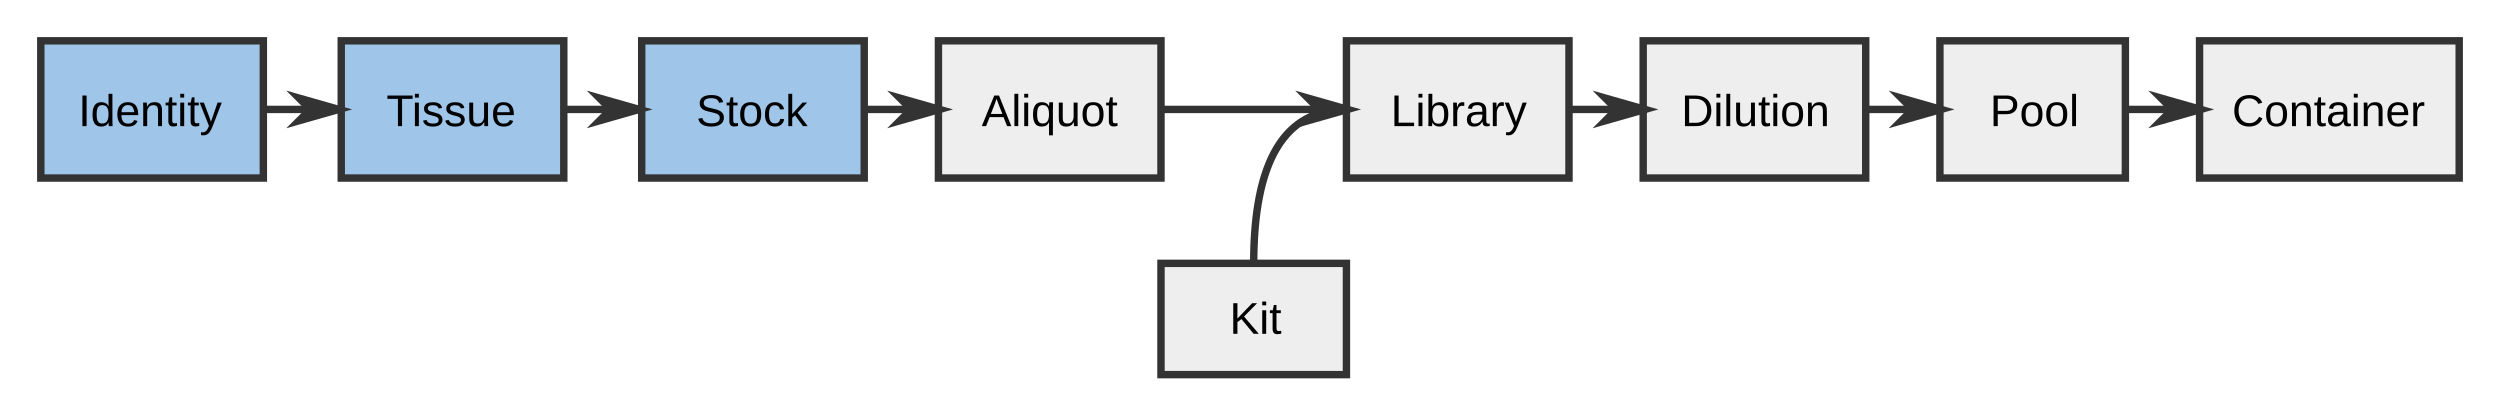
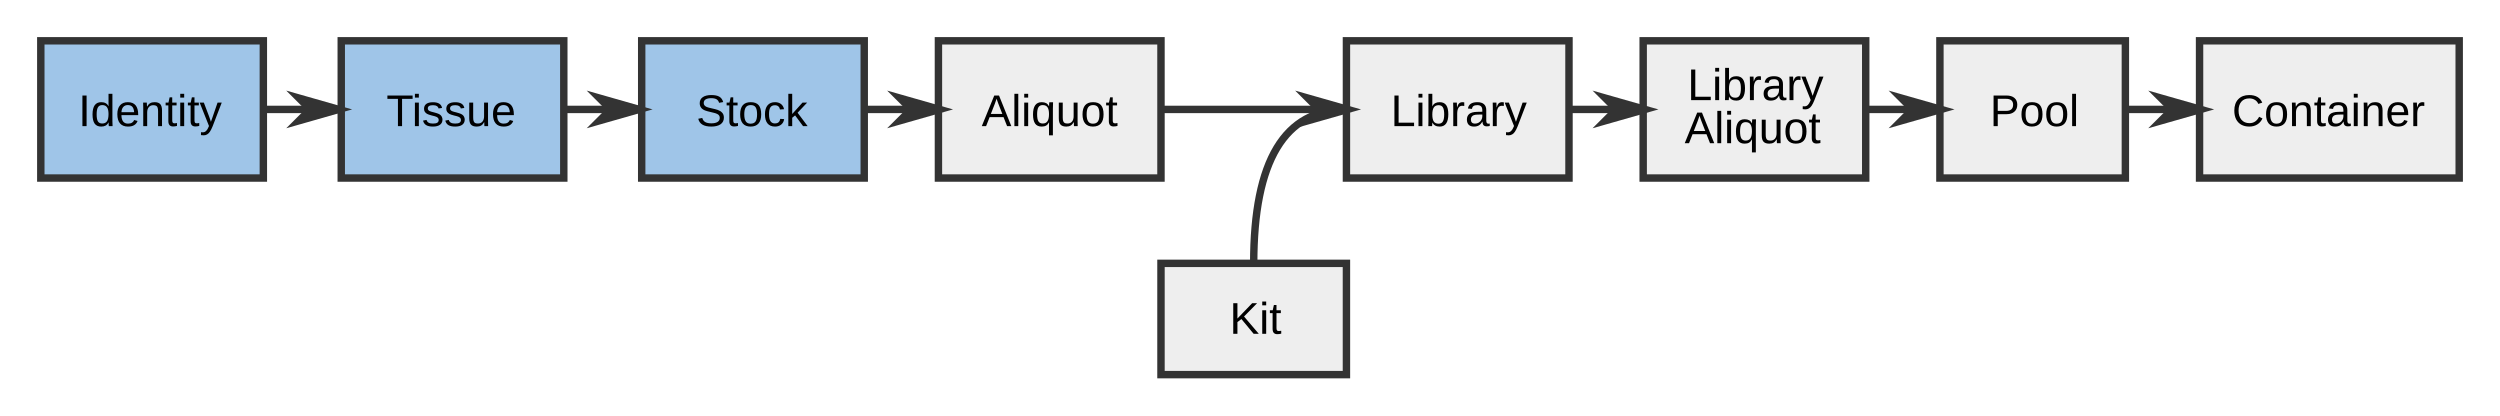
<svg xmlns="http://www.w3.org/2000/svg" xmlns:html="http://www.w3.org/1999/xhtml" version="1.1" width="674" height="112" id="svg2">
  <html:style />
  <path d="m 173,11 m 0,0 60,0 q 0,0 0,0 l 0,37 q 0,0 0,0 l -60,0 q 0,0 0,0 l 0,-37 q 0,0 0,0 z" stroke-miterlimit="10" id="sample1" style="fill:#9fc5e8;fill-opacity:1;stroke:#333333;stroke-width:2;stroke-miterlimit:10" />
  <defs id="defs4">
    <marker style="overflow:visible;" id="marker4610" refX="0.0" refY="0.0" orient="auto">
      <path transform="scale(0.4) rotate(180) translate(10,0)" style="fill-rule:evenodd;stroke:#333333;stroke-width:1pt;stroke-opacity:1;fill:#333333;fill-opacity:1" d="M 0.0,0.0 L 5.0,-5.0 L -12.5,0.0 L 5.0,5.0 L 0.0,0.0 z " id="path4612" />
    </marker>
    <marker style="overflow:visible;" id="marker4564" refX="0.0" refY="0.0" orient="auto">
      <path transform="scale(0.4) rotate(180) translate(10,0)" style="fill-rule:evenodd;stroke:#333333;stroke-width:1pt;stroke-opacity:1;fill:#333333;fill-opacity:1" d="M 0.0,0.0 L 5.0,-5.0 L -12.5,0.0 L 5.0,5.0 L 0.0,0.0 z " id="path4566" />
    </marker>
    <marker style="overflow:visible;" id="marker4524" refX="0.0" refY="0.0" orient="auto">
      <path transform="scale(0.4) rotate(180) translate(10,0)" style="fill-rule:evenodd;stroke:#333333;stroke-width:1pt;stroke-opacity:1;fill:#333333;fill-opacity:1" d="M 0.0,0.0 L 5.0,-5.0 L -12.5,0.0 L 5.0,5.0 L 0.0,0.0 z " id="path4526" />
    </marker>
    <marker style="overflow:visible;" id="marker4490" refX="0.0" refY="0.0" orient="auto">
      <path transform="scale(0.4) rotate(180) translate(10,0)" style="fill-rule:evenodd;stroke:#333333;stroke-width:1pt;stroke-opacity:1;fill:#333333;fill-opacity:1" d="M 0.0,0.0 L 5.0,-5.0 L -12.5,0.0 L 5.0,5.0 L 0.0,0.0 z " id="path4492" />
    </marker>
    <marker style="overflow:visible;" id="marker4462" refX="0.0" refY="0.0" orient="auto">
      <path transform="scale(0.4) rotate(180) translate(10,0)" style="fill-rule:evenodd;stroke:#333333;stroke-width:1pt;stroke-opacity:1;fill:#333333;fill-opacity:1" d="M 0.0,0.0 L 5.0,-5.0 L -12.5,0.0 L 5.0,5.0 L 0.0,0.0 z " id="path4464" />
    </marker>
    <marker style="overflow:visible;" id="marker4440" refX="0.0" refY="0.0" orient="auto">
      <path transform="scale(0.4) rotate(180) translate(10,0)" style="fill-rule:evenodd;stroke:#333333;stroke-width:1pt;stroke-opacity:1;fill:#333333;fill-opacity:1" d="M 0.0,0.0 L 5.0,-5.0 L -12.5,0.0 L 5.0,5.0 L 0.0,0.0 z " id="path4442" />
    </marker>
    <marker orient="auto" refY="0.0" refX="0.0" id="Arrow1Mend" style="overflow:visible;">
      <path id="path4173" d="M 0.0,0.0 L 5.0,-5.0 L -12.5,0.0 L 5.0,5.0 L 0.0,0.0 z " style="fill-rule:evenodd;stroke:#333333;stroke-width:1pt;stroke-opacity:1;fill:#333333;fill-opacity:1" transform="scale(0.4) rotate(180) translate(10,0)" />
    </marker>
  </defs>
  <text style="font-style:normal;font-weight:normal;font-size:12px;line-height:14px;font-family:Arial;fill:#000000;stroke:none" id="text54" y="34" x="187.707" line-height="14px" text-decoration="" font-weight="normal" font-style="normal" font-size="12px">Stock</text>
  <path d="m 253,11 m 0,0 60,0 q 0,0 0,0 l 0,37 q 0,0 0,0 l -60,0 q 0,0 0,0 l 0,-37 q 0,0 0,0 z" stroke-miterlimit="10" id="sample2" style="fill:#eeeeee;fill-opacity:1;stroke:#333333;stroke-width:2;stroke-miterlimit:10" />
  <text style="font-style:normal;font-weight:normal;font-size:12px;line-height:14px;font-family:Arial;fill:#000000;stroke:none" id="text98" y="34" x="264.666" line-height="14px" text-decoration="" font-weight="normal" font-style="normal" font-size="12px">Aliquot</text>
  <path d="m 313,71 m 0,0 50,0 q 0,0 0,0 l 0,30 q 0,0 0,0 l -50,0 q 0,0 0,0 l 0,-30 q 0,0 0,0 z" stroke-miterlimit="10" id="kit" style="fill:#eeeeee;fill-opacity:1;stroke:#333333;stroke-width:2;stroke-miterlimit:10" />
  <rect x="322" y="79" width="33" height="14" id="rect128" style="fill:#000000;fill-opacity:0;stroke:none" />
  <text style="font-style:normal;font-weight:normal;font-size:12px;line-height:14px;font-family:Arial;fill:#000000;stroke:none" id="text142" y="90" x="331.5" line-height="14px" text-decoration="" font-weight="normal" font-style="normal" font-size="12px">Kit</text>
  <path d="m 363,11 m 0,0 60,0 q 0,0 0,0 l 0,37 q 0,0 0,0 l -60,0 q 0,0 0,0 l 0,-37 q 0,0 0,0 z" stroke-miterlimit="10" id="library" style="fill:#eeeeee;fill-opacity:1;stroke:#333333;stroke-width:2;stroke-miterlimit:10" />
  <text style="font-style:normal;font-weight:normal;font-size:12px;line-height:14px;font-family:Arial;fill:#000000;stroke:none" id="text186" y="34" x="374.953" line-height="14px" text-decoration="" font-weight="normal" font-style="normal" font-size="12px">Library</text>
-   <path d="m 443,11 m 0,0 60,0 q 0,0 0,0 l 0,37 q 0,0 0,0 l -60,0 q 0,0 0,0 l 0,-37 q 0,0 0,0 z" stroke-miterlimit="10" id="dilution" style="fill:#eeeeee;fill-opacity:1;stroke:#333333;stroke-width:2;stroke-miterlimit:10" />
-   <text style="font-style:normal;font-weight:normal;font-size:12px;line-height:14px;font-family:Arial;fill:#000000;stroke:none" id="text230" y="34" x="453.281" line-height="14px" text-decoration="" font-weight="normal" font-style="normal" font-size="12px">Dilution</text>
+   <path d="m 443,11 m 0,0 60,0 q 0,0 0,0 l 0,37 q 0,0 0,0 l -60,0 q 0,0 0,0 l 0,-37 q 0,0 0,0 z" stroke-miterlimit="10" id="libraryAliquot" style="fill:#eeeeee;fill-opacity:1;stroke:#333333;stroke-width:2;stroke-miterlimit:10" />
+   <text style="font-style:normal;font-variant:normal;font-weight:normal;font-stretch:normal;font-size:12px;line-height:0%;font-family:Arial;-inkscape-font-specification:'Arial, Normal';font-variant-ligatures:normal;font-variant-caps:normal;font-variant-numeric:normal;font-feature-settings:normal;text-align:center;writing-mode:lr-tb;text-anchor:middle;fill:#000000;stroke:none" id="text230" y="27" x="473.281" line-height="14px" text-decoration="" font-weight="normal" font-style="normal" font-size="12px">
+     <tspan id="tspan901" x="473.281" y="27">Library</tspan>
+   </text>
+   <text style="font-style:normal;font-variant:normal;font-weight:normal;font-stretch:normal;font-size:12px;line-height:0%;font-family:Arial;-inkscape-font-specification:'Arial, Normal';font-variant-ligatures:normal;font-variant-caps:normal;font-variant-numeric:normal;font-feature-settings:normal;text-align:center;writing-mode:lr-tb;text-anchor:middle;fill:#000000;stroke:none" id="text230-1" y="38.603" x="472.52" line-height="14px" text-decoration="" font-weight="normal" font-style="normal" font-size="12px">
+     <tspan id="tspan963" x="472.52" y="38.603">Aliquot</tspan>
+   </text>
  <path d="m 523,11 m 0,0 50,0 q 0,0 0,0 l 0,37 q 0,0 0,0 l -50,0 q 0,0 0,0 l 0,-37 q 0,0 0,0 z" stroke-miterlimit="10" id="pool" style="fill:#eeeeee;fill-opacity:1;stroke:#333333;stroke-width:2;stroke-miterlimit:10" />
  <rect x="532" y="23" width="33" height="14" id="rect260" style="fill:#000000;fill-opacity:0;stroke:none" />
  <text style="font-style:normal;font-weight:normal;font-size:12px;line-height:14px;font-family:Arial;fill:#000000;stroke:none" id="text274" y="34" x="536.484" line-height="14px" text-decoration="" font-weight="normal" font-style="normal" font-size="12px">Pool</text>
  <path d="m 593,11 m 0,0 70,0 q 0,0 0,0 l 0,37 q 0,0 0,0 l -70,0 q 0,0 0,0 l 0,-37 q 0,0 0,0 z" stroke-miterlimit="10" id="flowcell" style="fill:#eeeeee;fill-opacity:1;stroke:#333333;stroke-width:2;stroke-miterlimit:10" />
  <text style="font-style:normal;font-weight:normal;font-size:12px;line-height:14px;font-family:Arial;fill:#000000;stroke:none" id="text318" y="34" x="601.762" line-height="14px" text-decoration="" font-weight="normal" font-style="normal" font-size="12px">Container</text>
  <path style="fill:none;stroke:#333333;stroke-width:2;stroke-miterlimit:10;marker-end:url(#marker4610)" id="path328" stroke-miterlimit="10" d="m 573,29.5 6.667,0 6.667,0 6.667,0" />
  <path style="fill:none;stroke:#333333;stroke-width:2;stroke-miterlimit:10;marker-end:url(#Arrow1Mend)" id="path338" stroke-miterlimit="10" d="m 503,29.5 6.667,0 6.667,0 6.667,0" />
  <path style="fill:none;stroke:#333333;stroke-width:2;stroke-miterlimit:10;marker-end:url(#marker4440)" id="path348" stroke-miterlimit="10" d="m 423.18,29.5 6.667,0 6.667,0 6.667,0" />
  <path style="fill:none;stroke:#333333;stroke-width:2;stroke-miterlimit:10" id="path358" stroke-miterlimit="10" d="m 338,71 q 0,-41.5 25,-41.5" />
  <path style="fill:none;stroke:#333333;stroke-width:2;stroke-miterlimit:10;marker-end:url(#marker4462)" id="path368" stroke-miterlimit="10" d="m 313,29.5 16.667,0 16.667,0 16.667,0" />
  <path style="fill:none;stroke:#333333;stroke-width:2;stroke-miterlimit:10;marker-end:url(#marker4490)" id="path378" stroke-miterlimit="10" d="m 233,29.5 6.667,0 6.667,0 6.667,0" />
  <path style="fill:#9fc5e8;fill-opacity:1;stroke:#333333;stroke-width:2;stroke-miterlimit:10" id="path6984" stroke-miterlimit="10" d="m 92,11 m 0,0 60,0 q 0,0 0,0 l 0,37 q 0,0 0,0 l -60,0 q 0,0 0,0 l 0,-37 q 0,0 0,0 z" />
  <text font-size="12px" font-style="normal" font-weight="normal" text-decoration="" line-height="14px" x="104.174" y="34" id="text6986" style="font-style:normal;font-weight:normal;font-size:12px;line-height:14px;font-family:Arial;fill:#000000;stroke:none">Tissue</text>
  <path d="m 152,29.5 6.667,0 6.667,0 6.667,0" stroke-miterlimit="10" id="path6988" style="fill:none;stroke:#333333;stroke-width:2;stroke-miterlimit:10;marker-end:url(#marker4524)" />
  <path d="m 11,11 m 0,0 60,0 q 0,0 0,0 l 0,37 q 0,0 0,0 l -60,0 q 0,0 0,0 l 0,-37 q 0,0 0,0 z" stroke-miterlimit="10" id="path6990" style="fill:#9fc5e8;fill-opacity:1;stroke:#333333;stroke-width:2;stroke-miterlimit:10" />
  <text style="font-style:normal;font-weight:normal;font-size:12px;line-height:14px;font-family:Arial;fill:#000000;stroke:none" id="text6992" y="34" x="21.11" line-height="14px" text-decoration="" font-weight="normal" font-style="normal" font-size="12px">Identity</text>
  <path style="fill:none;stroke:#333333;stroke-width:2;stroke-miterlimit:10;marker-end:url(#marker4564)" id="path6994" stroke-miterlimit="10" d="m 71,29.5 6.667,0 6.667,0 L 91,29.5" />
</svg>
